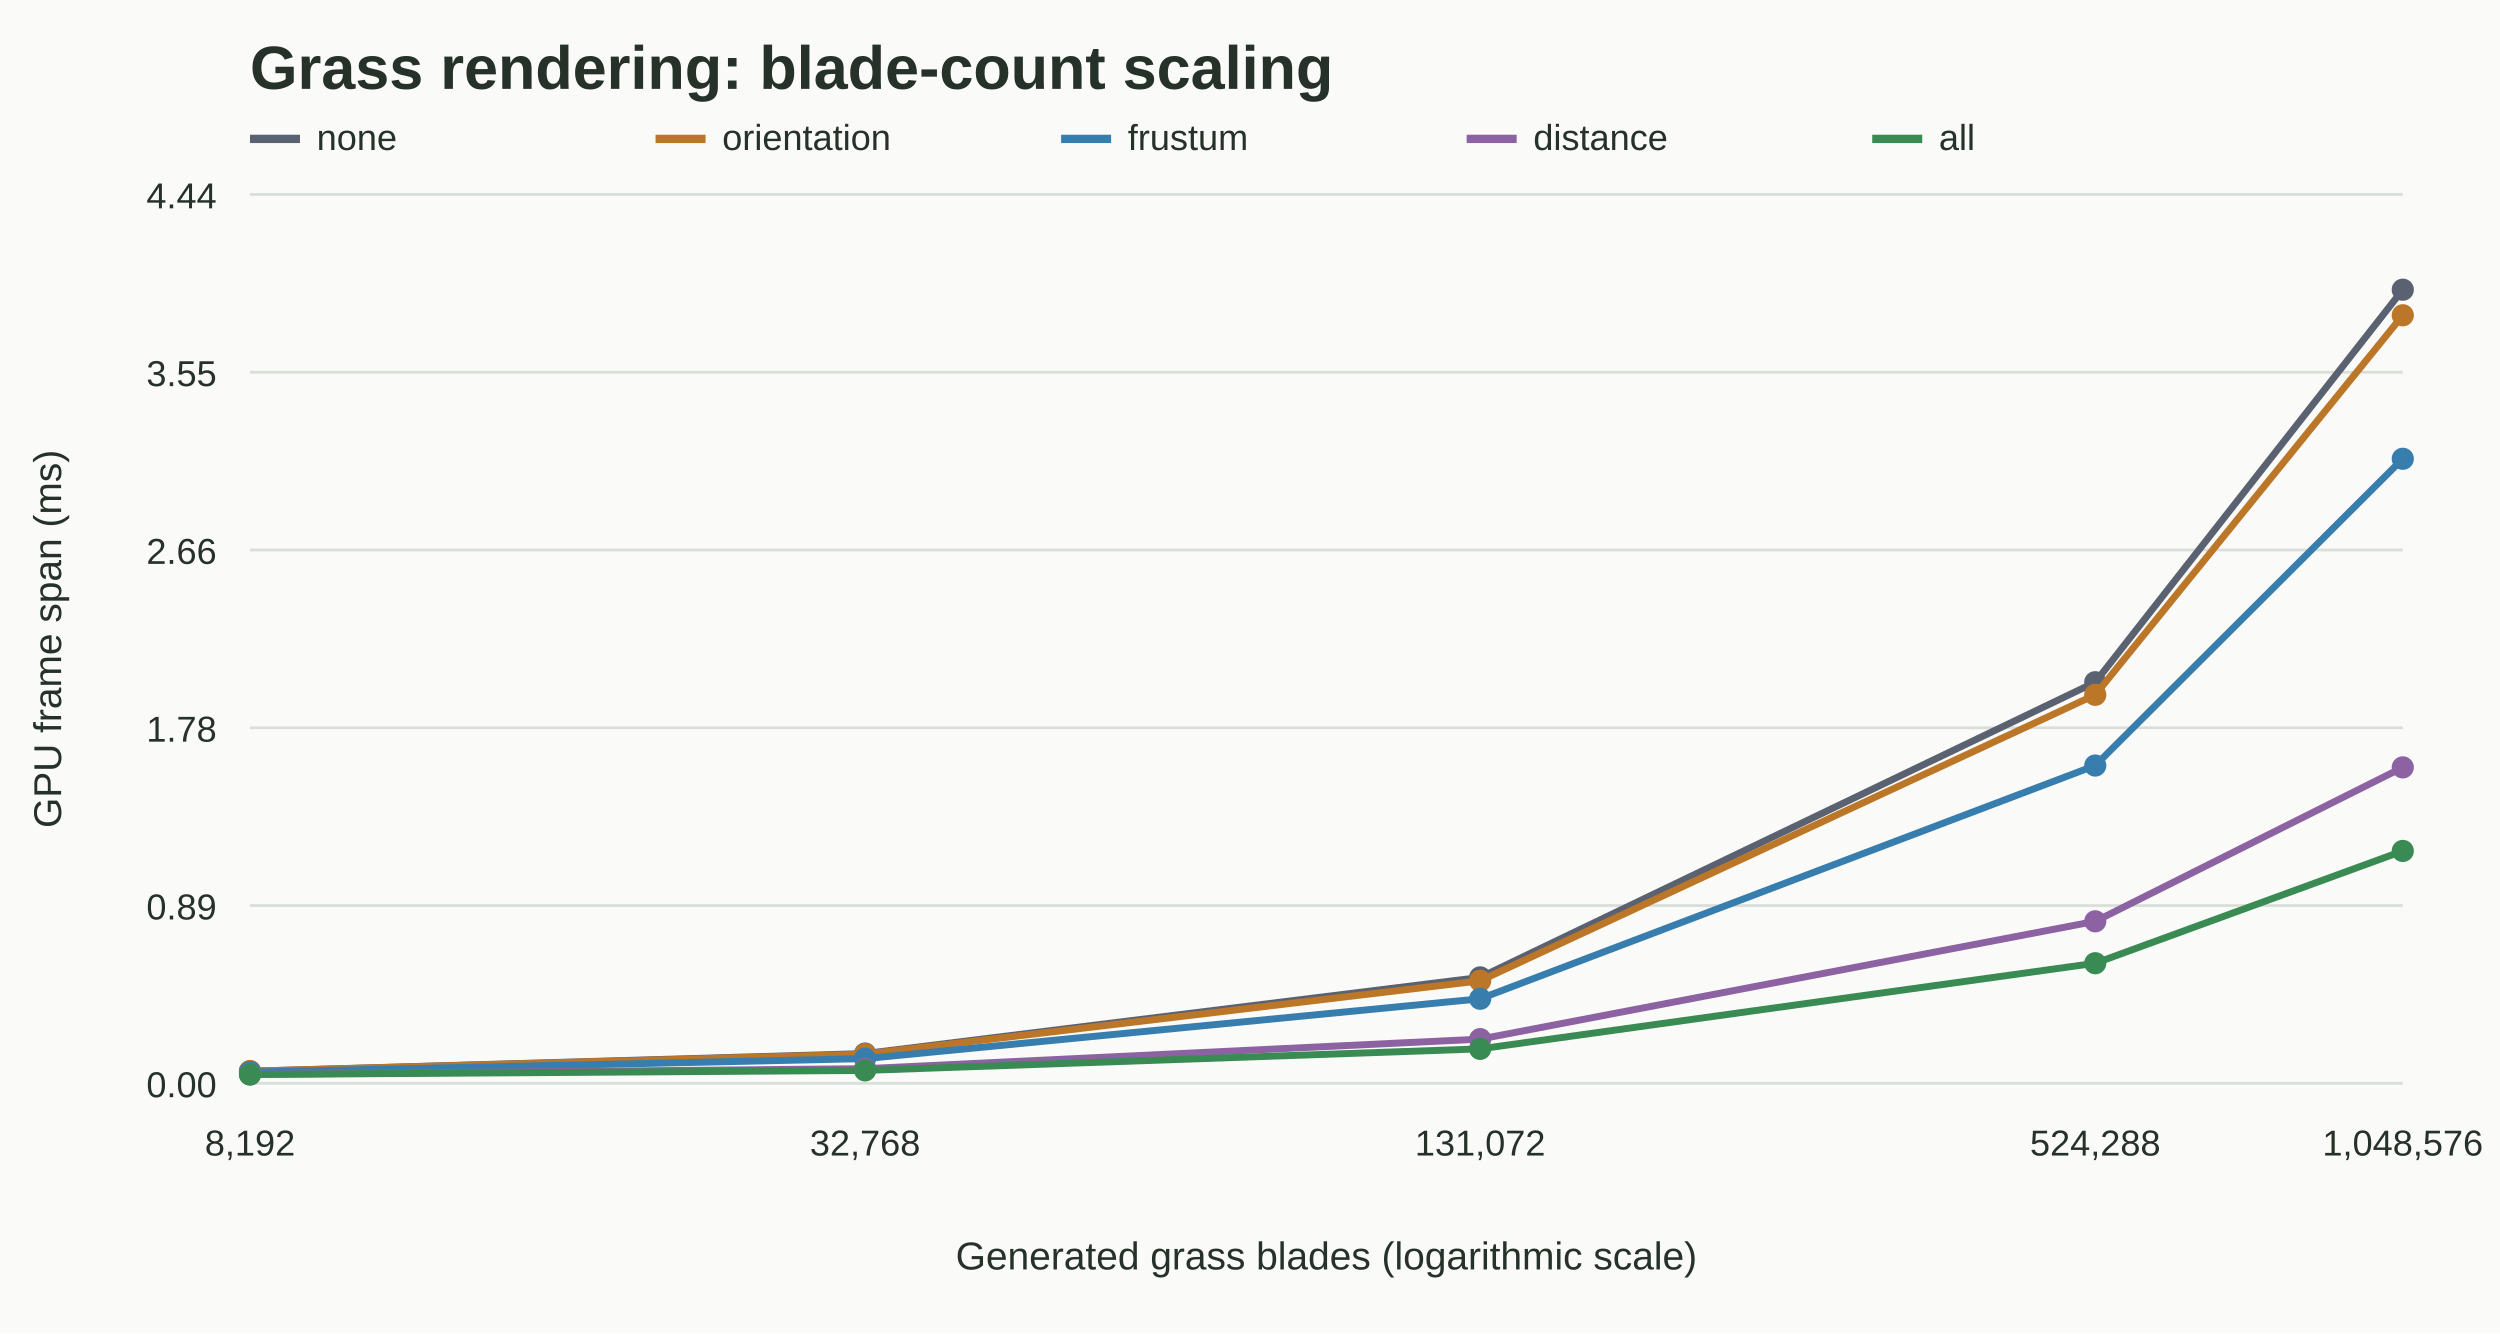
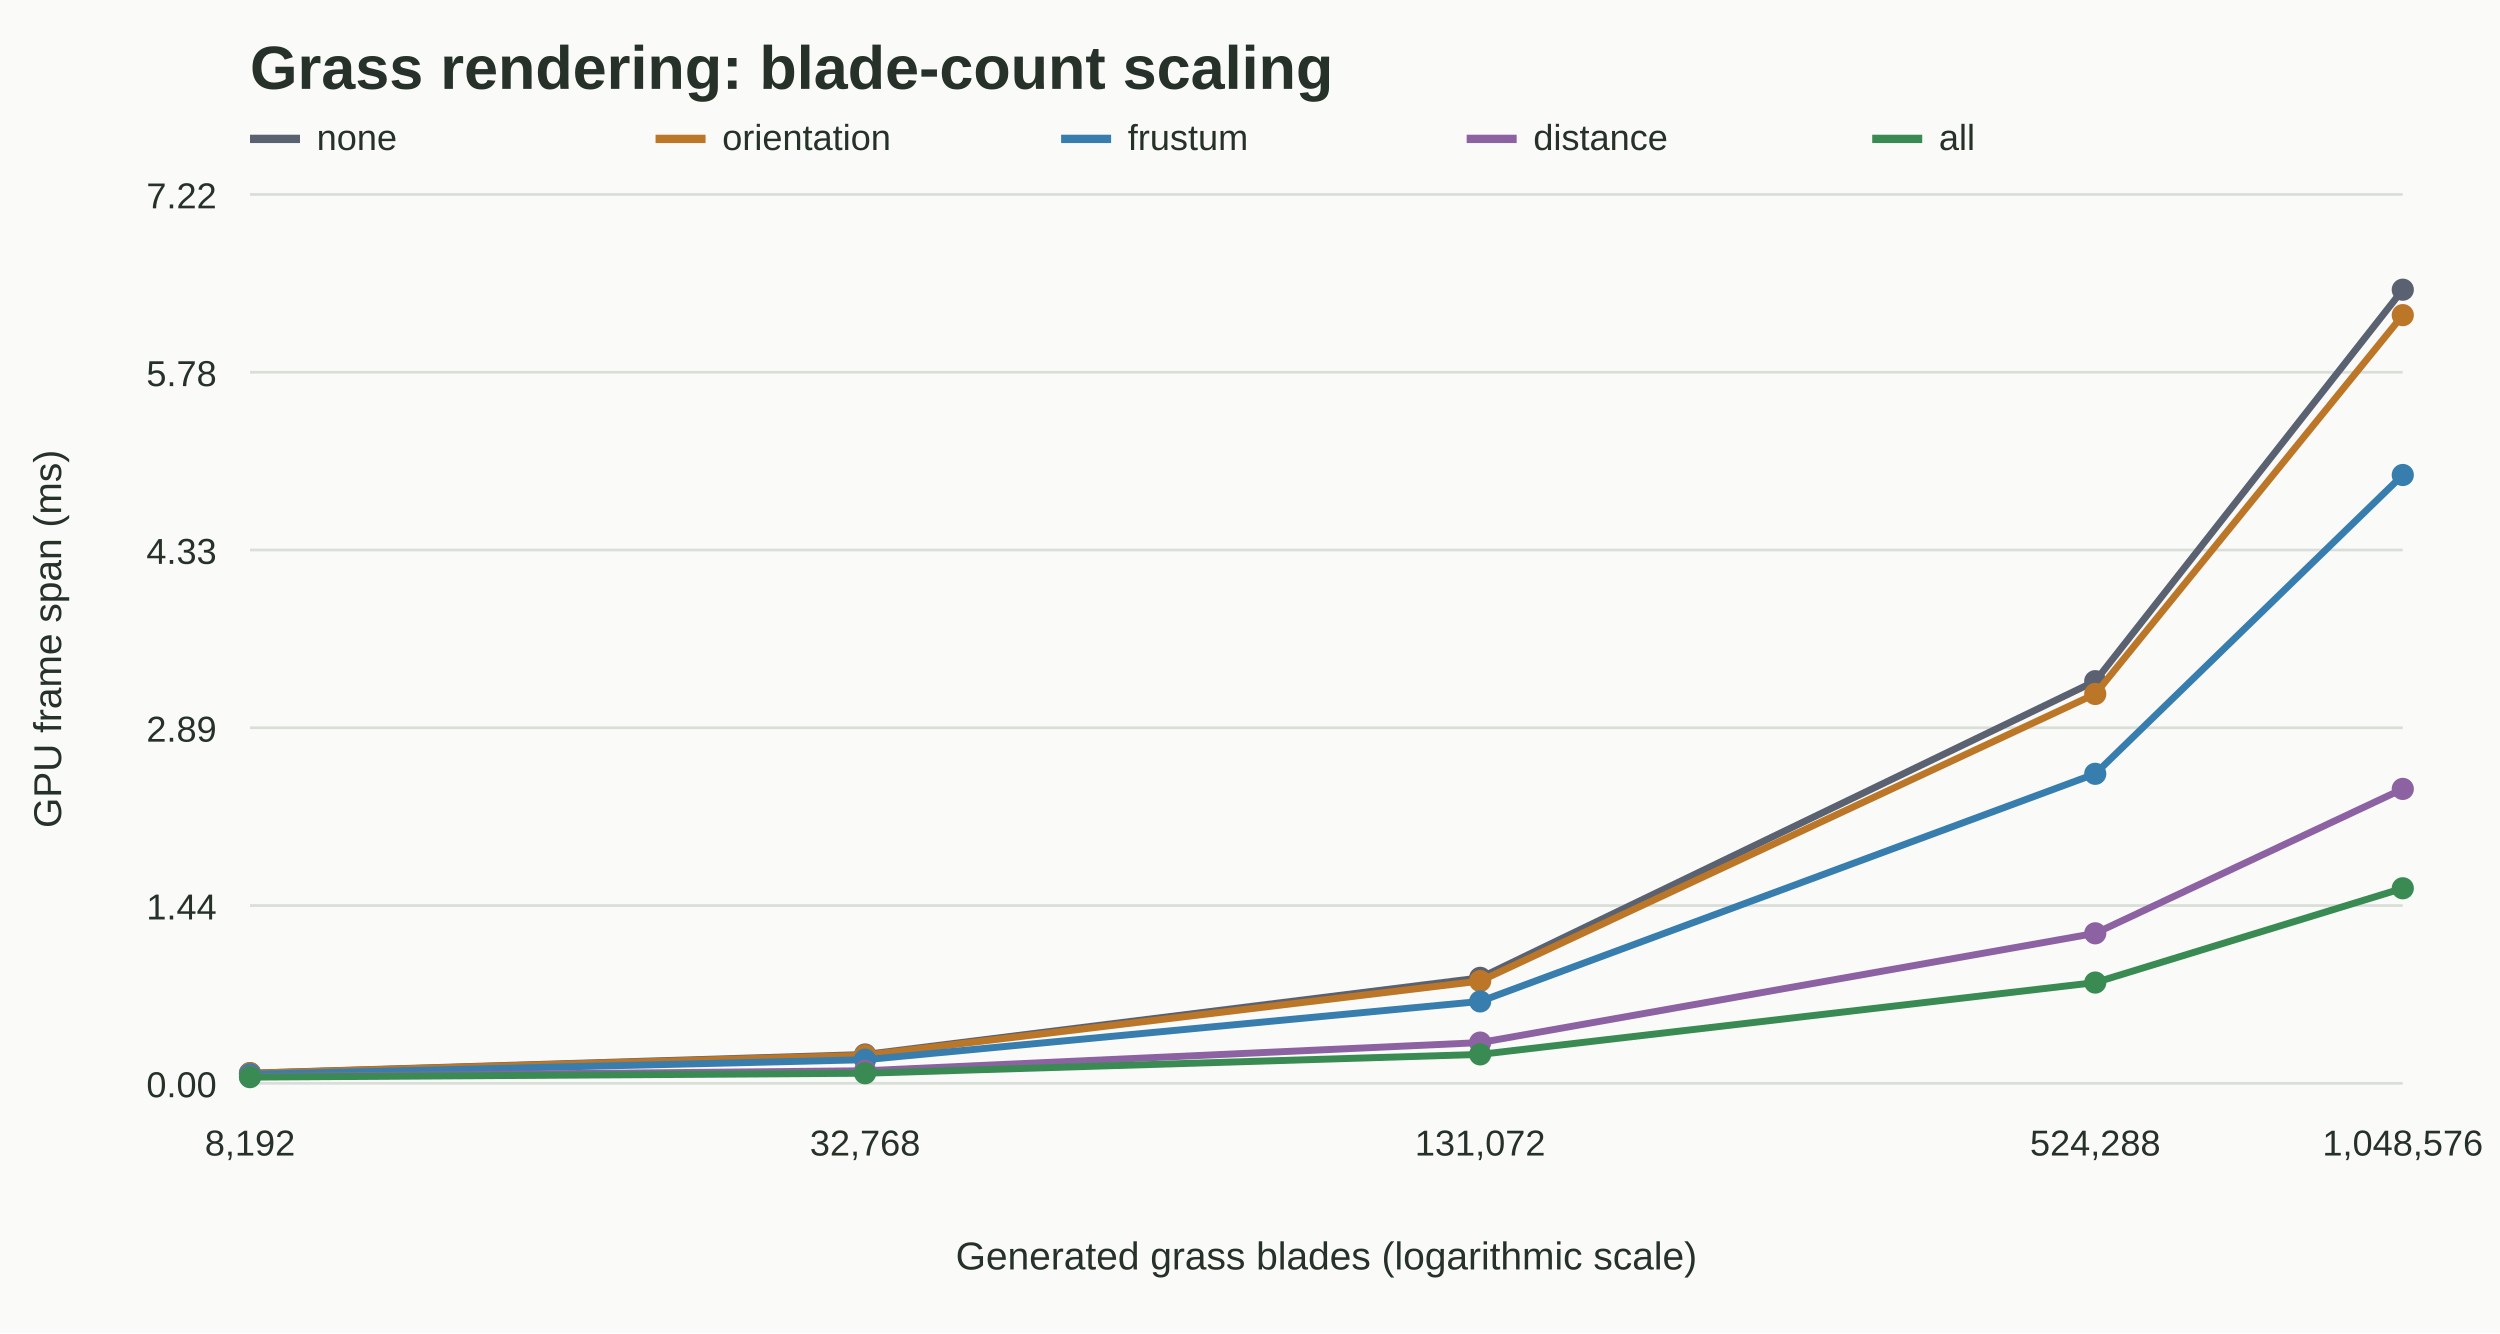
<svg xmlns="http://www.w3.org/2000/svg" viewBox="0 0 900 480" role="img" aria-label="Grass rendering: blade-count scaling">
  <rect width="100%" height="100%" fill="#fafbf8" />
  <g font-family="Arial,Helvetica,sans-serif" fill="#263129">
    <text x="90" y="32" font-size="22" font-weight="bold">Grass rendering: blade-count scaling</text>
    <path d="M90,390.0H865" stroke="#d9dfd8" />
    <text x="78" y="395.0" text-anchor="end" font-size="13">0.00</text>
    <path d="M90,326.0H865" stroke="#d9dfd8" />
-     <text x="78" y="331.0" text-anchor="end" font-size="13">0.89</text>
+     <text x="78" y="331.0" text-anchor="end" font-size="13">1.44</text>
    <path d="M90,262.0H865" stroke="#d9dfd8" />
-     <text x="78" y="267.0" text-anchor="end" font-size="13">1.78</text>
+     <text x="78" y="267.0" text-anchor="end" font-size="13">2.89</text>
    <path d="M90,198.0H865" stroke="#d9dfd8" />
-     <text x="78" y="203.0" text-anchor="end" font-size="13">2.66</text>
-     <path d="M90,134.0H865" stroke="#d9dfd8" />
-     <text x="78" y="139.0" text-anchor="end" font-size="13">3.55</text>
+     <text x="78" y="203.0" text-anchor="end" font-size="13">4.33</text>
+     <path d="M90,134H865" stroke="#d9dfd8" />
+     <text x="78" y="139" text-anchor="end" font-size="13">5.78</text>
    <path d="M90,70.0H865" stroke="#d9dfd8" />
-     <text x="78" y="75.0" text-anchor="end" font-size="13">4.44</text>
+     <text x="78" y="75.0" text-anchor="end" font-size="13">7.22</text>
    <text x="90.0" y="416" text-anchor="middle" font-size="13">8,192</text>
    <text x="311.429" y="416" text-anchor="middle" font-size="13">32,768</text>
    <text x="532.857" y="416" text-anchor="middle" font-size="13">131,072</text>
    <text x="754.286" y="416" text-anchor="middle" font-size="13">524,288</text>
    <text x="865.0" y="416" text-anchor="middle" font-size="13">1,048,576</text>
    <text x="477.5" y="457" text-anchor="middle" font-size="14">Generated grass blades (logarithmic scale)</text>
    <text transform="translate(22,230.0) rotate(-90)" text-anchor="middle" font-size="14">GPU frame span (ms)</text>
-     <polyline points="90.00,385.64 311.43,379.28 532.86,351.86 754.29,245.60 865.00,104.29" fill="none" stroke="#5a6170" stroke-width="2.5" />
-     <circle cx="90.00" cy="385.64" r="4" fill="#5a6170" />
-     <circle cx="311.43" cy="379.28" r="4" fill="#5a6170" />
-     <circle cx="532.86" cy="351.86" r="4" fill="#5a6170" />
-     <circle cx="754.29" cy="245.60" r="4" fill="#5a6170" />
+     <polyline points="90.00,386.33 311.43,379.62 532.86,352.02 754.29,245.22 865.00,104.29" fill="none" stroke="#5a6170" stroke-width="2.5" />
+     <circle cx="90.00" cy="386.33" r="4" fill="#5a6170" />
+     <circle cx="311.43" cy="379.62" r="4" fill="#5a6170" />
+     <circle cx="532.86" cy="352.02" r="4" fill="#5a6170" />
+     <circle cx="754.29" cy="245.22" r="4" fill="#5a6170" />
    <circle cx="865.00" cy="104.29" r="4" fill="#5a6170" />
    <path d="M90,50h18" stroke="#5a6170" stroke-width="3" />
    <text x="114" y="54" font-size="13">none</text>
-     <polyline points="90.00,385.61 311.43,379.49 532.86,353.08 754.29,250.13 865.00,113.50" fill="none" stroke="#bb7628" stroke-width="2.5" />
-     <circle cx="90.00" cy="385.61" r="4" fill="#bb7628" />
-     <circle cx="311.43" cy="379.49" r="4" fill="#bb7628" />
-     <circle cx="532.86" cy="353.08" r="4" fill="#bb7628" />
-     <circle cx="754.29" cy="250.13" r="4" fill="#bb7628" />
-     <circle cx="865.00" cy="113.50" r="4" fill="#bb7628" />
+     <polyline points="90.00,386.37 311.43,379.88 532.86,353.17 754.29,249.83 865.00,113.45" fill="none" stroke="#bb7628" stroke-width="2.5" />
+     <circle cx="90.00" cy="386.37" r="4" fill="#bb7628" />
+     <circle cx="311.43" cy="379.88" r="4" fill="#bb7628" />
+     <circle cx="532.86" cy="353.17" r="4" fill="#bb7628" />
+     <circle cx="754.29" cy="249.83" r="4" fill="#bb7628" />
+     <circle cx="865.00" cy="113.45" r="4" fill="#bb7628" />
    <path d="M236,50h18" stroke="#bb7628" stroke-width="3" />
    <text x="260" y="54" font-size="13">orientation</text>
-     <polyline points="90.00,385.96 311.43,381.10 532.86,359.56 754.29,275.59 865.00,165.16" fill="none" stroke="#377dad" stroke-width="2.5" />
-     <circle cx="90.00" cy="385.96" r="4" fill="#377dad" />
-     <circle cx="311.43" cy="381.10" r="4" fill="#377dad" />
-     <circle cx="532.86" cy="359.56" r="4" fill="#377dad" />
-     <circle cx="754.29" cy="275.59" r="4" fill="#377dad" />
-     <circle cx="865.00" cy="165.16" r="4" fill="#377dad" />
+     <polyline points="90.00,386.77 311.43,381.50 532.86,360.51 754.29,278.57 865.00,171.00" fill="none" stroke="#377dad" stroke-width="2.5" />
+     <circle cx="90.00" cy="386.77" r="4" fill="#377dad" />
+     <circle cx="311.43" cy="381.50" r="4" fill="#377dad" />
+     <circle cx="532.86" cy="360.51" r="4" fill="#377dad" />
+     <circle cx="754.29" cy="278.57" r="4" fill="#377dad" />
+     <circle cx="865.00" cy="171.00" r="4" fill="#377dad" />
    <path d="M382,50h18" stroke="#377dad" stroke-width="3" />
    <text x="406" y="54" font-size="13">frustum</text>
-     <polyline points="90.00,386.78 311.43,384.72 532.86,374.08 754.29,331.67 865.00,276.26" fill="none" stroke="#8c62a2" stroke-width="2.5" />
-     <circle cx="90.00" cy="386.78" r="4" fill="#8c62a2" />
-     <circle cx="311.43" cy="384.72" r="4" fill="#8c62a2" />
-     <circle cx="532.86" cy="374.08" r="4" fill="#8c62a2" />
-     <circle cx="754.29" cy="331.67" r="4" fill="#8c62a2" />
-     <circle cx="865.00" cy="276.26" r="4" fill="#8c62a2" />
+     <polyline points="90.00,387.58 311.43,385.47 532.86,375.33 754.29,335.99 865.00,284.01" fill="none" stroke="#8c62a2" stroke-width="2.5" />
+     <circle cx="90.00" cy="387.58" r="4" fill="#8c62a2" />
+     <circle cx="311.43" cy="385.47" r="4" fill="#8c62a2" />
+     <circle cx="532.86" cy="375.33" r="4" fill="#8c62a2" />
+     <circle cx="754.29" cy="335.99" r="4" fill="#8c62a2" />
+     <circle cx="865.00" cy="284.01" r="4" fill="#8c62a2" />
    <path d="M528,50h18" stroke="#8c62a2" stroke-width="3" />
    <text x="552" y="54" font-size="13">distance</text>
-     <polyline points="90.00,386.83 311.43,385.35 532.86,377.59 754.29,346.76 865.00,306.34" fill="none" stroke="#398b53" stroke-width="2.5" />
-     <circle cx="90.00" cy="386.83" r="4" fill="#398b53" />
-     <circle cx="311.43" cy="385.35" r="4" fill="#398b53" />
-     <circle cx="532.86" cy="377.59" r="4" fill="#398b53" />
-     <circle cx="754.29" cy="346.76" r="4" fill="#398b53" />
-     <circle cx="865.00" cy="306.34" r="4" fill="#398b53" />
+     <polyline points="90.00,387.77 311.43,386.37 532.86,379.58 754.29,353.72 865.00,319.78" fill="none" stroke="#398b53" stroke-width="2.5" />
+     <circle cx="90.00" cy="387.77" r="4" fill="#398b53" />
+     <circle cx="311.43" cy="386.37" r="4" fill="#398b53" />
+     <circle cx="532.86" cy="379.58" r="4" fill="#398b53" />
+     <circle cx="754.29" cy="353.72" r="4" fill="#398b53" />
+     <circle cx="865.00" cy="319.78" r="4" fill="#398b53" />
    <path d="M674,50h18" stroke="#398b53" stroke-width="3" />
    <text x="698" y="54" font-size="13">all</text>
  </g>
</svg>
